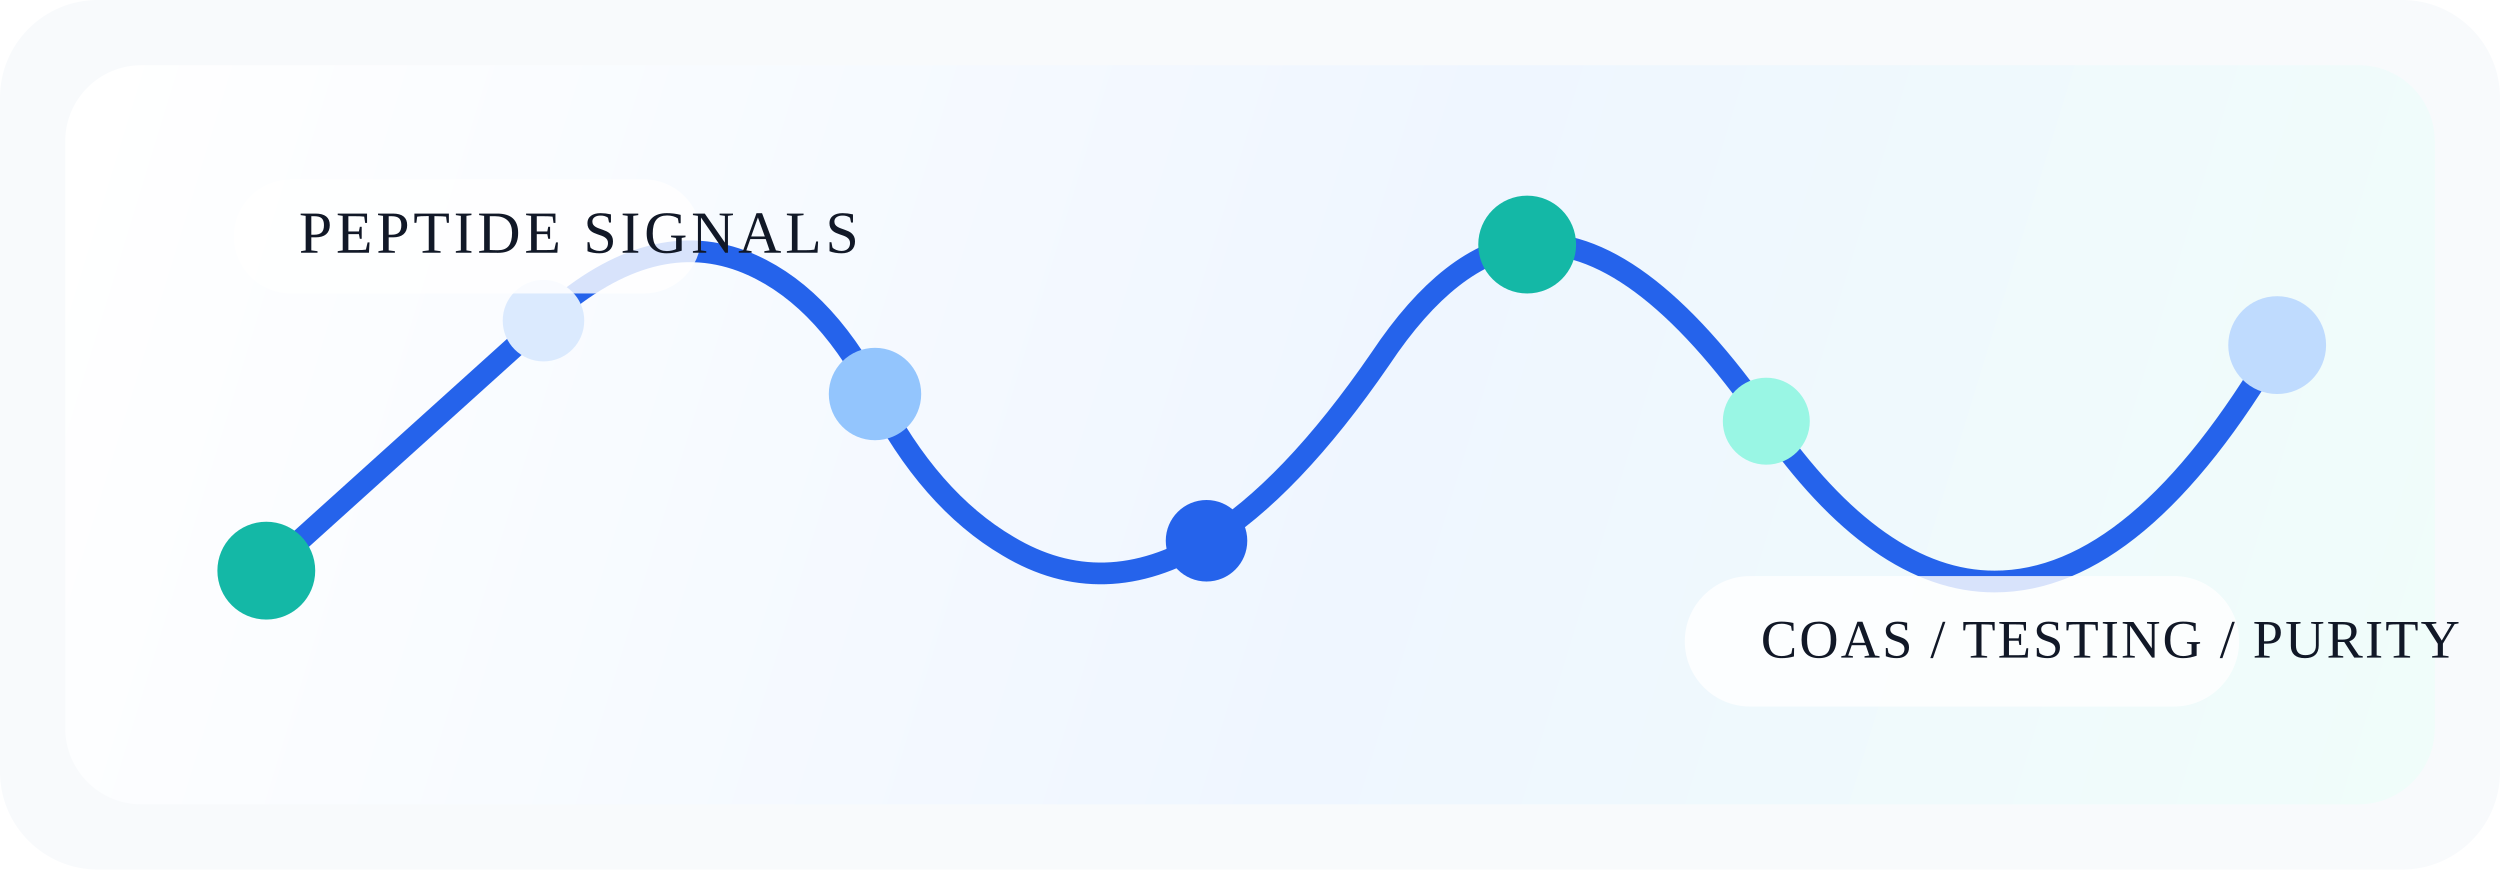
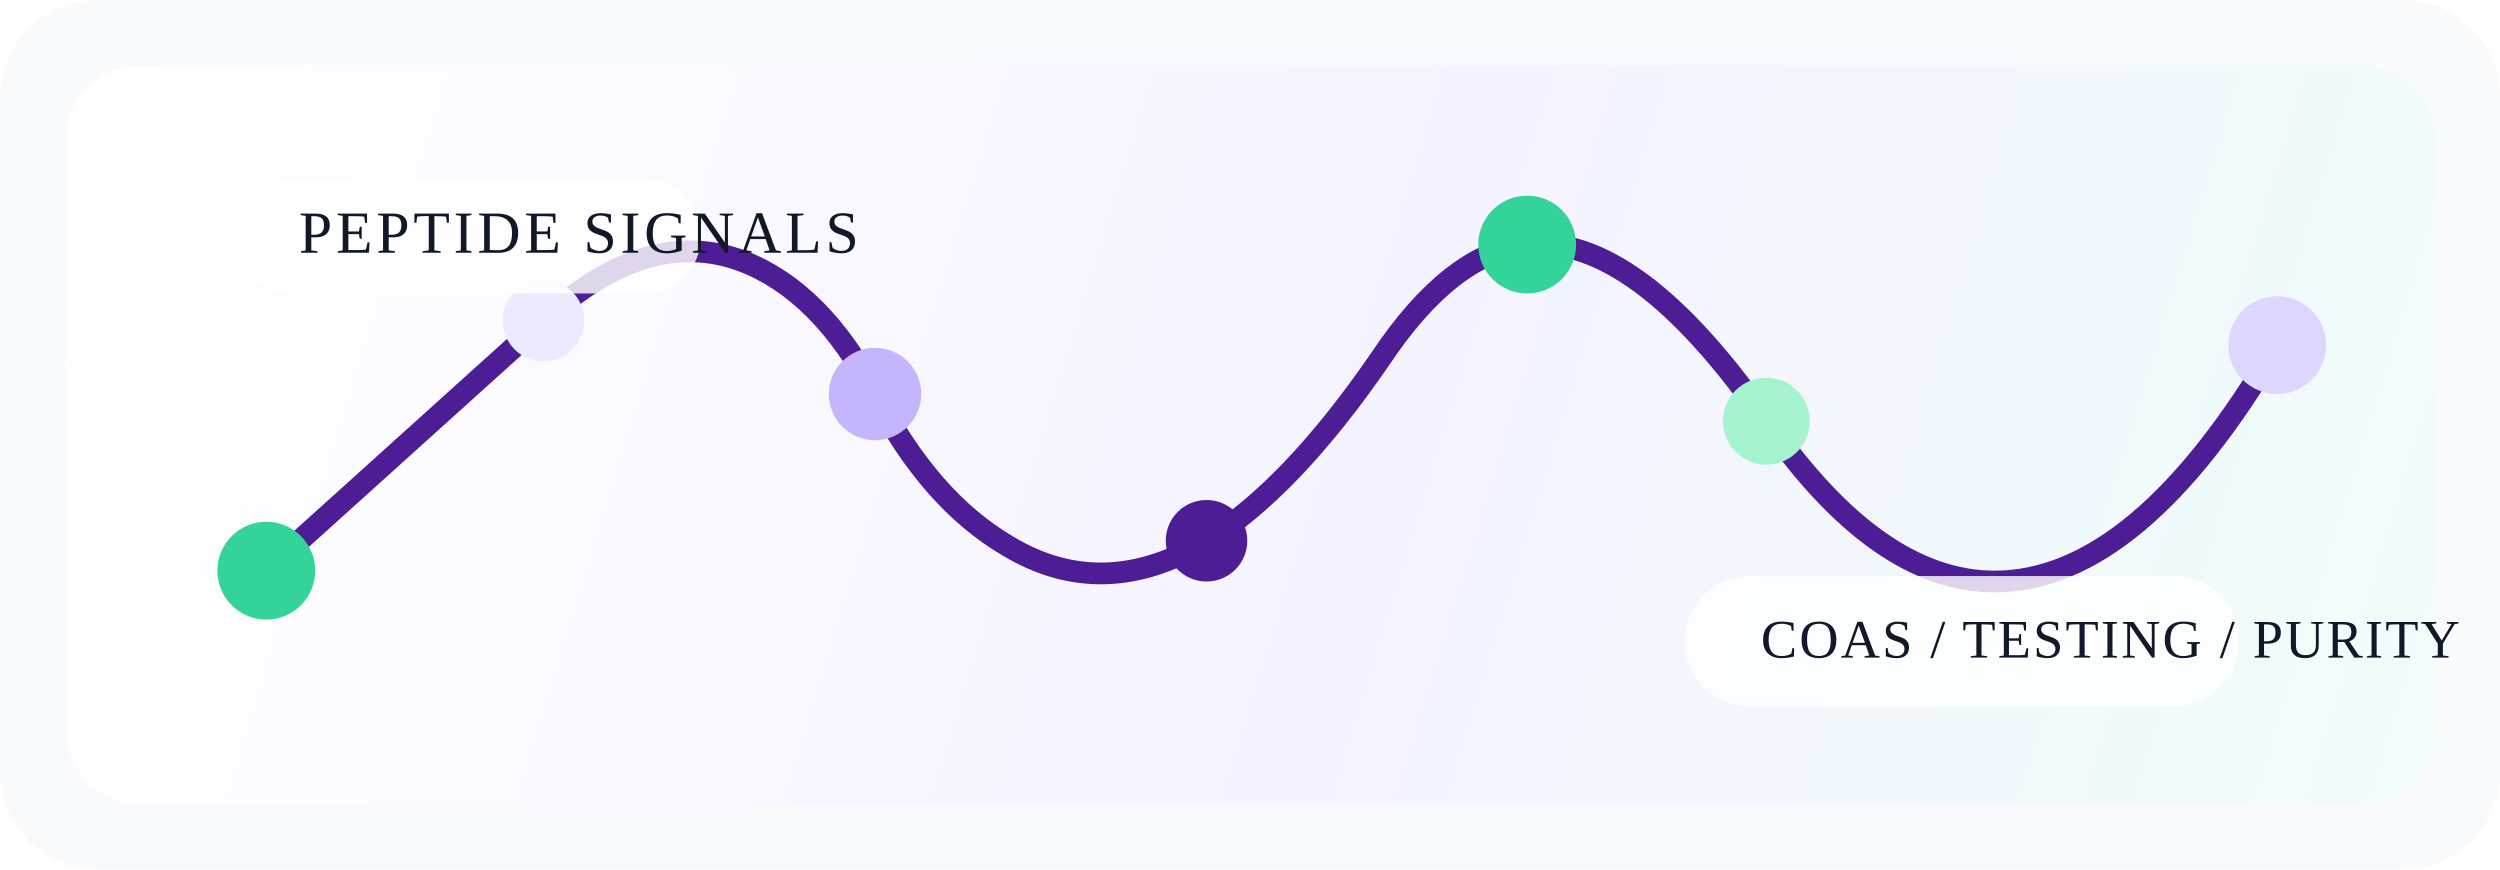
<svg xmlns="http://www.w3.org/2000/svg" width="920" height="320" viewBox="0 0 920 320" fill="none" role="img" aria-labelledby="title desc">
  <rect width="920" height="320" rx="36" fill="#F8FAFC" />
  <rect x="24" y="24" width="872" height="272" rx="28" fill="url(#bg)" />
-   <path d="M98 210C132 179.333 166 148.667 200 118C225.333 94.667 249.667 87.333 273 96C292.333 103.333 308.667 119.667 322 145C335.333 171 351.667 189.667 371 201C394.333 215 418.667 214.333 444 199C464.667 186.333 486 164 508 132C525.333 106 543.333 92 562 90C588.667 87.333 618 109 650 155C677.333 194.333 705.333 214 734 214C769.333 214 804 185 838 127" stroke="#2563EB" stroke-width="8" stroke-linecap="round" />
-   <circle cx="98" cy="210" r="18" fill="#14B8A6" />
-   <circle cx="200" cy="118" r="15" fill="#DBEAFE" />
-   <circle cx="322" cy="145" r="17" fill="#93C5FD" />
-   <circle cx="444" cy="199" r="15" fill="#2563EB" />
-   <circle cx="562" cy="90" r="18" fill="#14B8A6" />
-   <circle cx="650" cy="155" r="16" fill="#99F6E4" />
-   <circle cx="838" cy="127" r="18" fill="#BFDBFE" />
+   <path d="M98 210C132 179.333 166 148.667 200 118C225.333 94.667 249.667 87.333 273 96C292.333 103.333 308.667 119.667 322 145C335.333 171 351.667 189.667 371 201C394.333 215 418.667 214.333 444 199C464.667 186.333 486 164 508 132C525.333 106 543.333 92 562 90C588.667 87.333 618 109 650 155C677.333 194.333 705.333 214 734 214C769.333 214 804 185 838 127" stroke="#4C1D95" stroke-width="8" stroke-linecap="round" />
+   <circle cx="98" cy="210" r="18" fill="#34D399" />
+   <circle cx="200" cy="118" r="15" fill="#EDE9FE" />
+   <circle cx="322" cy="145" r="17" fill="#C4B5FD" />
+   <circle cx="444" cy="199" r="15" fill="#4C1D95" />
+   <circle cx="562" cy="90" r="18" fill="#34D399" />
+   <circle cx="650" cy="155" r="16" fill="#A7F3D0" />
+   <circle cx="838" cy="127" r="18" fill="#DDD6FE" />
  <rect x="86" y="66" width="172" height="42" rx="21" fill="rgba(255,255,255,0.82)" />
  <text x="110" y="93" fill="#111827" font-family="Georgia, 'Times New Roman', serif" font-size="22" letter-spacing="1.4">PEPTIDE SIGNALS</text>
  <rect x="620" y="212" width="204" height="48" rx="24" fill="rgba(255,255,255,0.82)" />
  <text x="648" y="242" fill="#111827" font-family="Georgia, 'Times New Roman', serif" font-size="20" letter-spacing="0.8">COAS / TESTING / PURITY</text>
  <defs>
    <linearGradient id="bg" x1="36" y1="28" x2="893" y2="290" gradientUnits="userSpaceOnUse">
      <stop stop-color="#FFFFFF" />
-       <stop offset="0.55" stop-color="#EFF6FF" />
+       <stop offset="0.55" stop-color="#F5F3FF" />
      <stop offset="1" stop-color="#F0FDFA" />
    </linearGradient>
  </defs>
</svg>
